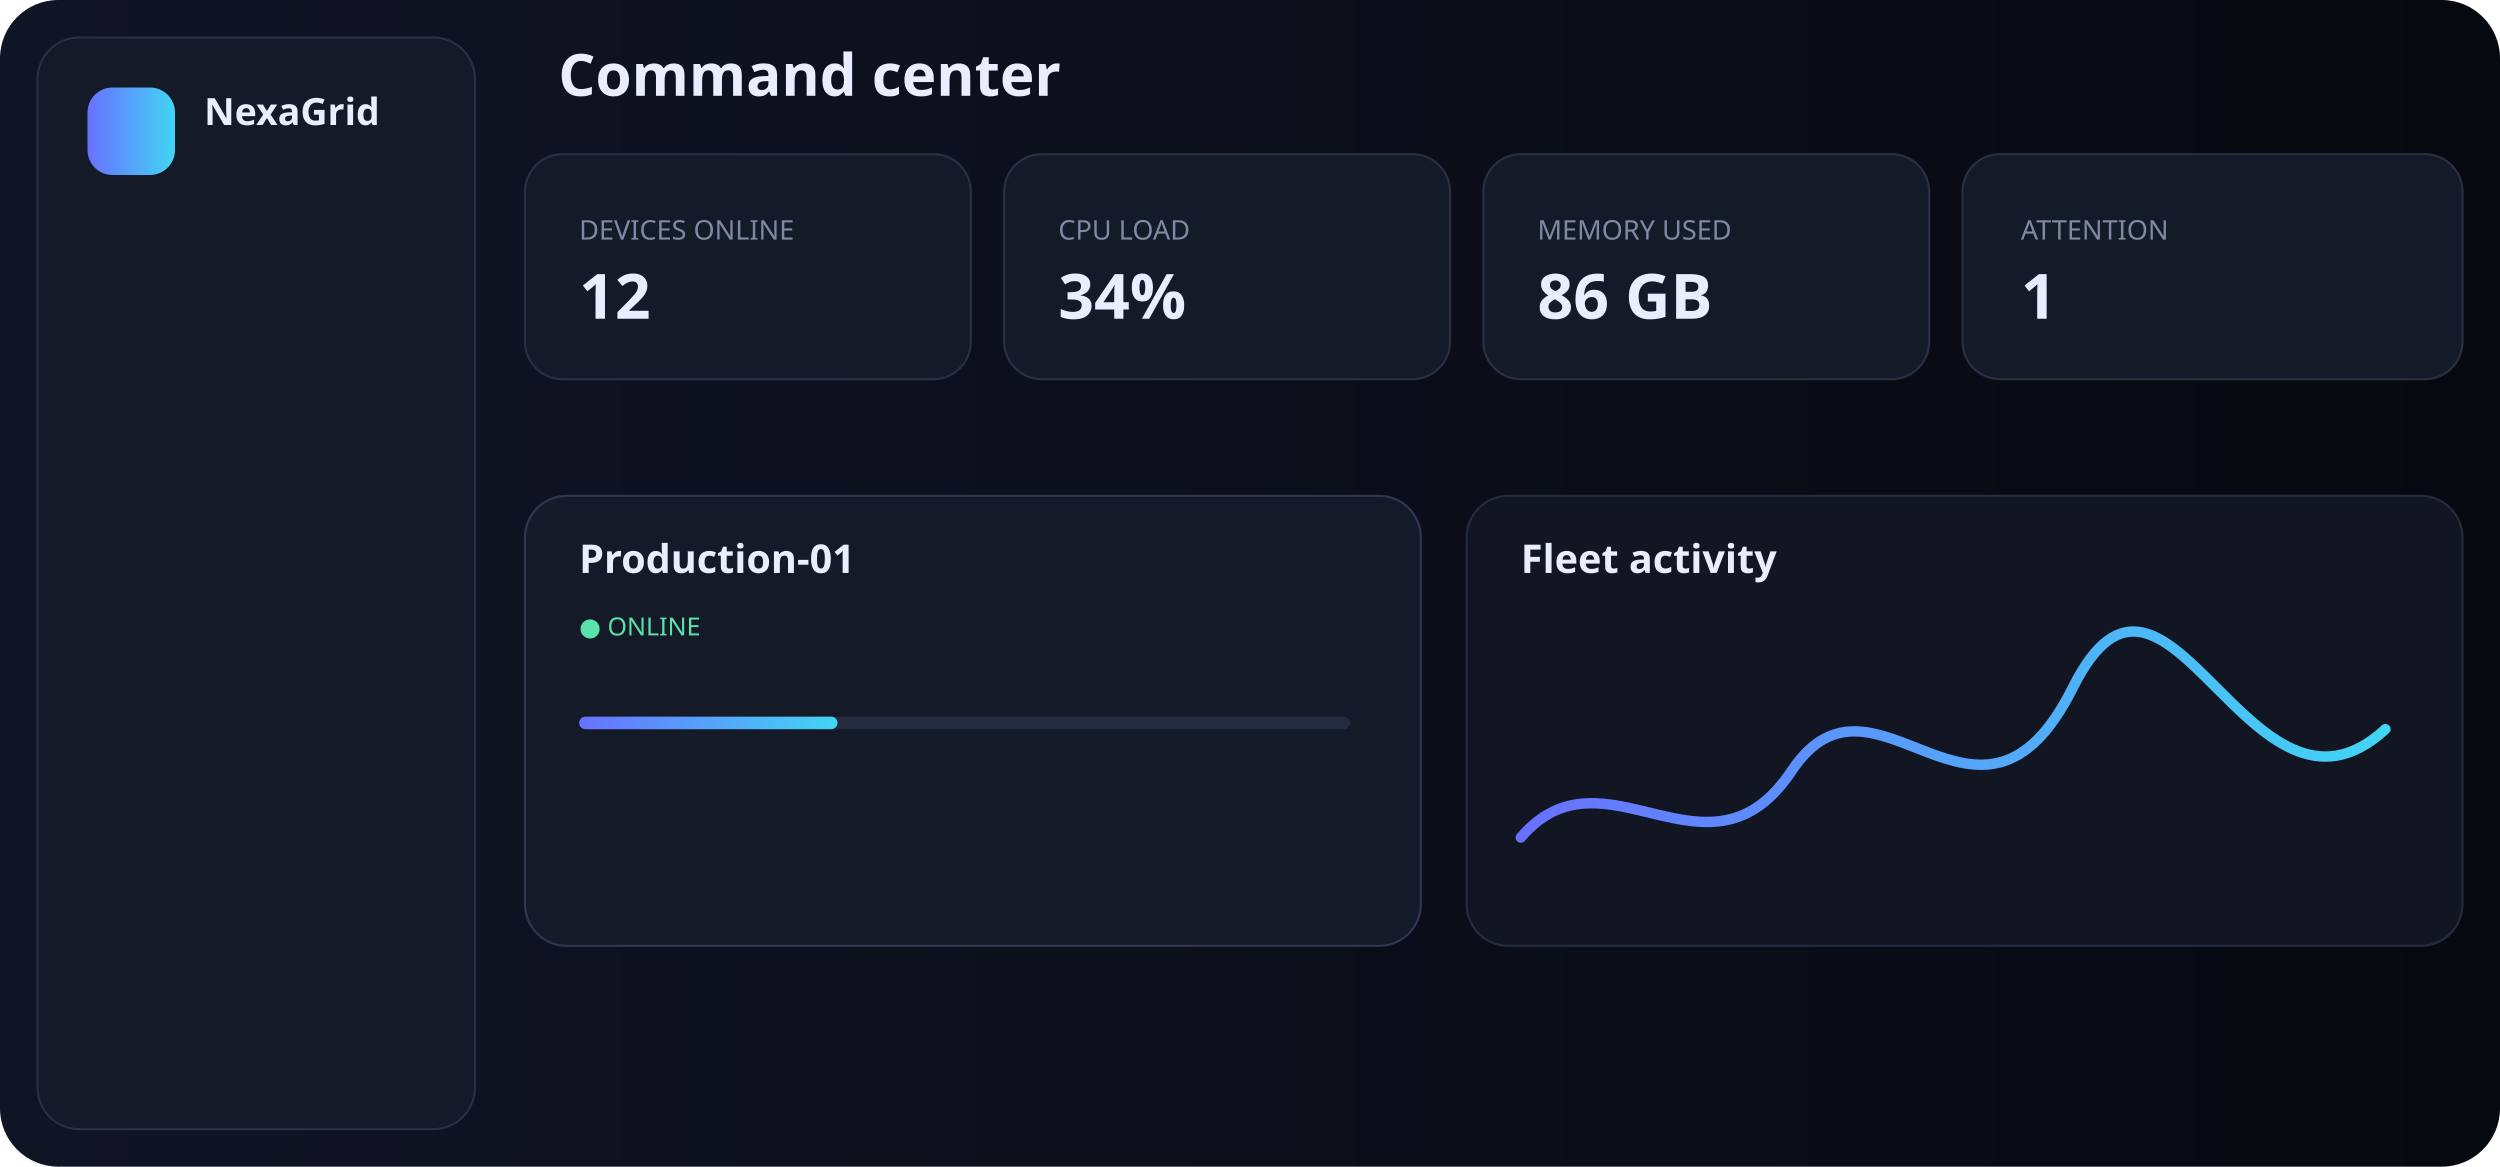
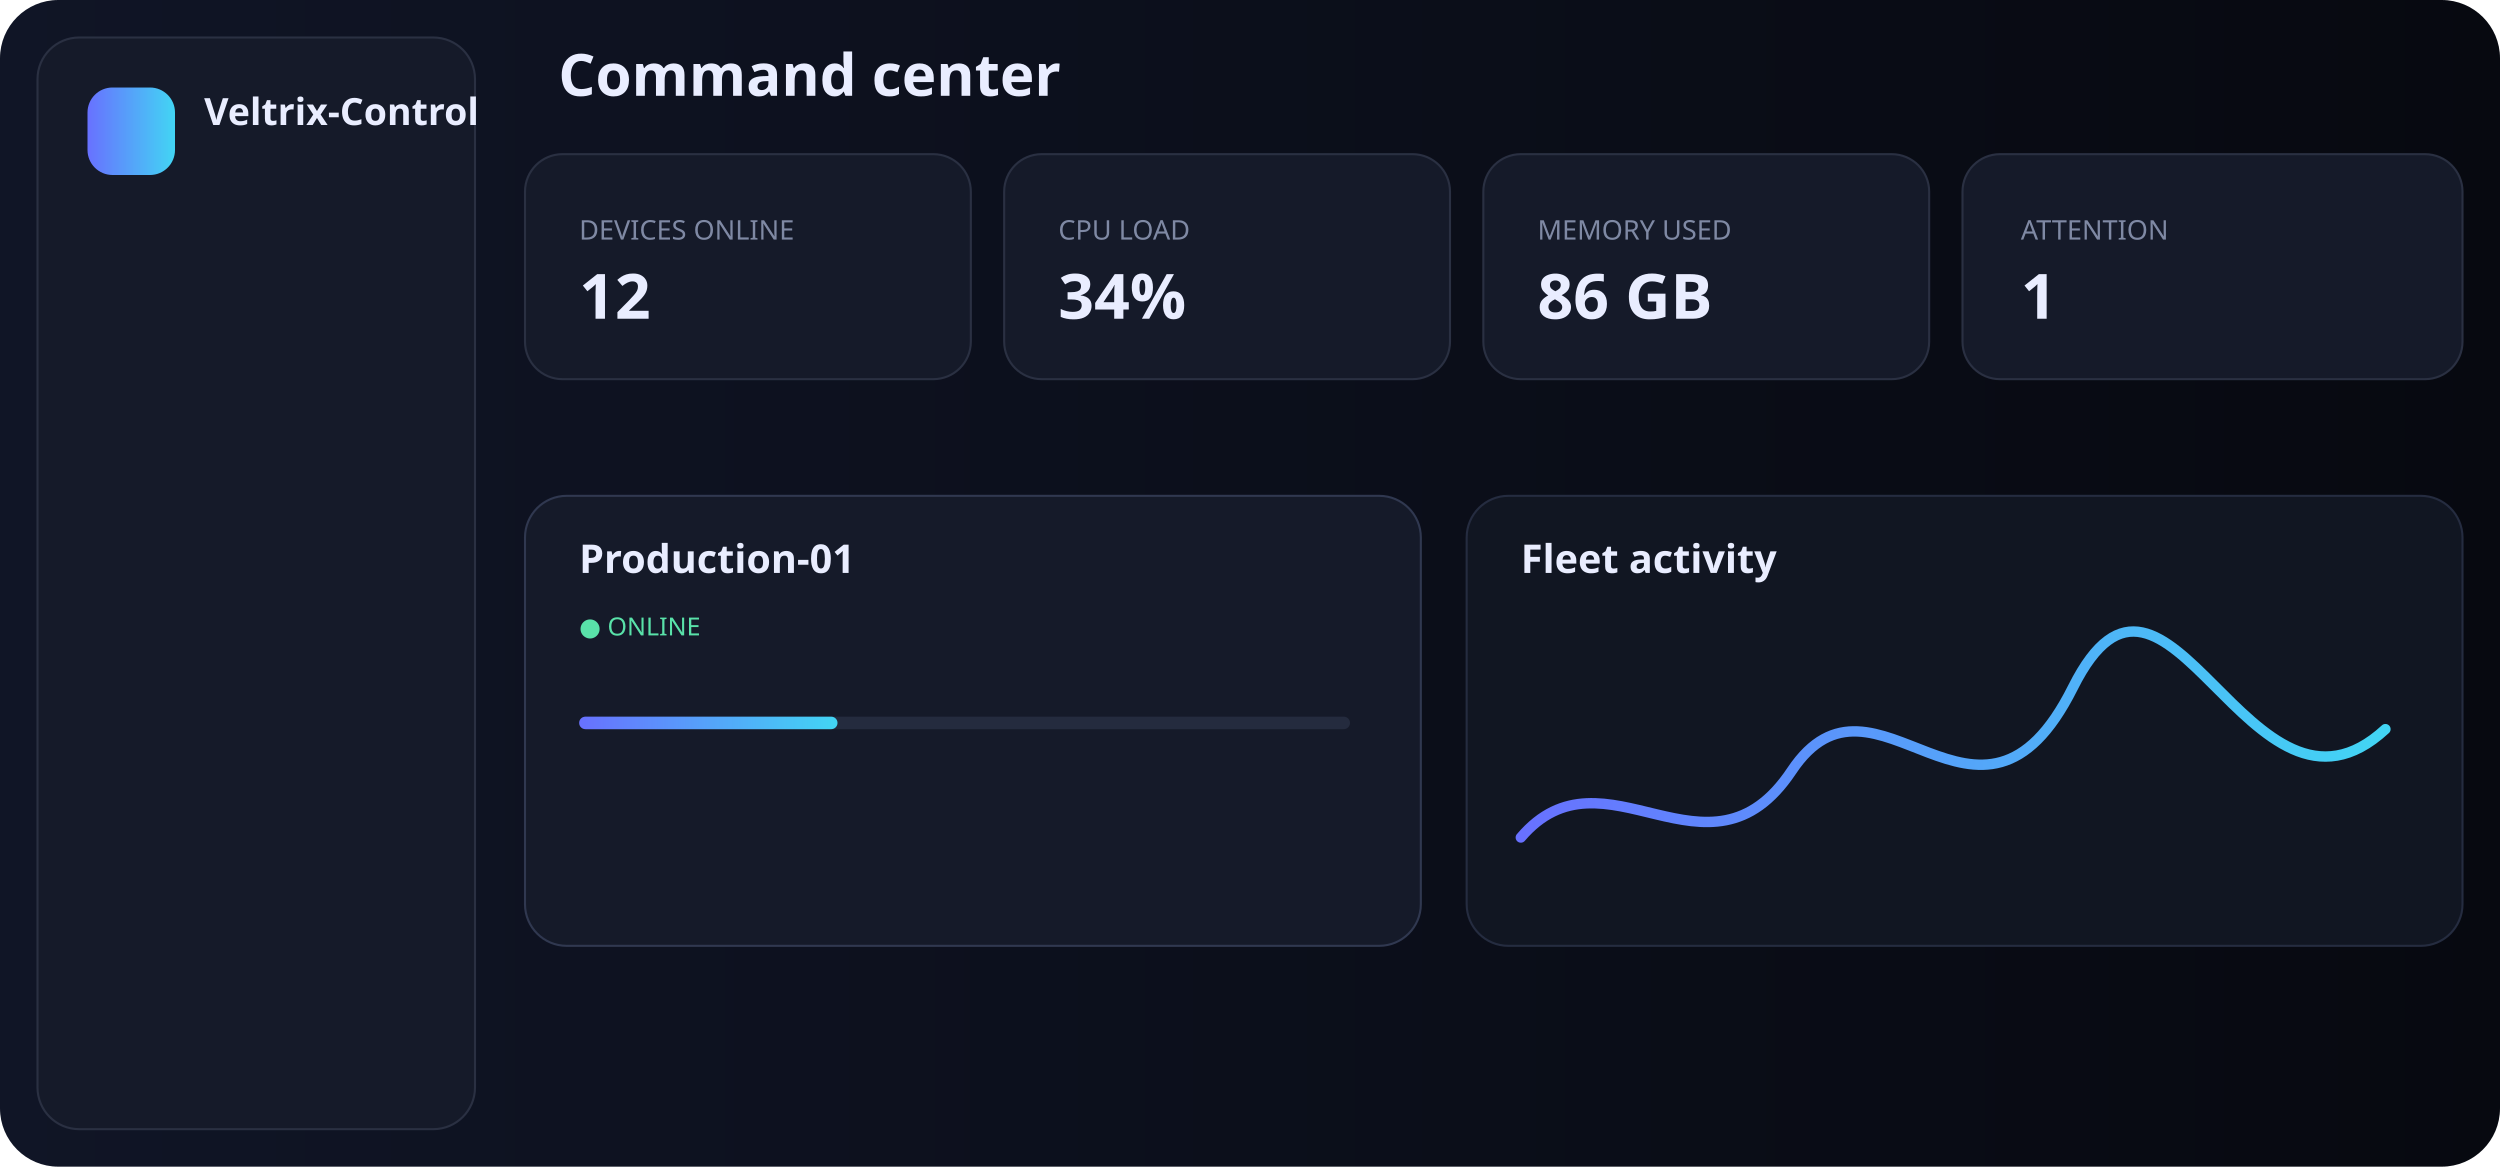
<svg xmlns="http://www.w3.org/2000/svg" width="1200" height="560" viewBox="0 0 1200 560" role="img" aria-labelledby="title desc">
  <defs>
    <linearGradient id="bg" x1="0" x2="1">
      <stop stop-color="#101526" />
      <stop offset="1" stop-color="#070910" />
    </linearGradient>
    <linearGradient id="accent">
      <stop stop-color="#6871ff" />
      <stop offset="1" stop-color="#42d5f4" />
    </linearGradient>
  </defs>
  <rect width="1200" height="560" rx="28" fill="url(#bg)" />
  <rect x="18" y="18" width="210" height="524" rx="20" fill="#151a29" stroke="#2a3042" />
  <rect x="252" y="74" width="214" height="108" rx="18" fill="#151a29" stroke="#2a3042" />
  <rect x="482" y="74" width="214" height="108" rx="18" fill="#151a29" stroke="#2a3042" />
  <rect x="712" y="74" width="214" height="108" rx="18" fill="#151a29" stroke="#2a3042" />
  <rect x="942" y="74" width="240" height="108" rx="18" fill="#151a29" stroke="#2a3042" />
  <rect x="252" y="238" width="430" height="216" rx="20" fill="#151a29" stroke="#303850" />
  <rect x="704" y="238" width="478" height="216" rx="20" fill="#111622" stroke="#252c40" />
  <rect x="42" y="42" width="42" height="42" rx="12" fill="url(#accent)" />
  <g fill="#e9edff" font-family="Segoe UI, sans-serif">
-     <text x="98" y="60" font-size="18" font-weight="700">NexaGrid</text>
+     <text x="98" y="60" font-size="18" font-weight="700">Veltrix-Control</text>
    <text x="268" y="46" font-size="28" font-weight="700">Command center</text>
    <text x="278" y="115" font-size="13" fill="#7f89a4">DEVICES ONLINE</text>
    <text x="278" y="153" font-size="30" font-weight="700">12</text>
    <text x="508" y="115" font-size="13" fill="#7f89a4">CPU LOAD</text>
    <text x="508" y="153" font-size="30" font-weight="700">34%</text>
    <text x="738" y="115" font-size="13" fill="#7f89a4">MEMORY USED</text>
    <text x="738" y="153" font-size="30" font-weight="700">86 GB</text>
    <text x="970" y="115" font-size="13" fill="#7f89a4">ATTENTION</text>
    <text x="970" y="153" font-size="30" font-weight="700">1</text>
    <text x="278" y="275" font-size="19" font-weight="700">Production-01</text>
    <text x="278" y="305" font-size="12" fill="#59e2a9">● ONLINE</text>
    <text x="730" y="275" font-size="19" font-weight="700">Fleet activity</text>
  </g>
  <rect x="278" y="344" width="370" height="6" rx="3" fill="#242b3e" />
  <rect x="278" y="344" width="124" height="6" rx="3" fill="url(#accent)" />
  <path d="M730 402 C770 355 820 430 860 370 S950 420 995 330 S1080 410 1145 350" fill="none" stroke="url(#accent)" stroke-width="5" stroke-linecap="round" />
</svg>
